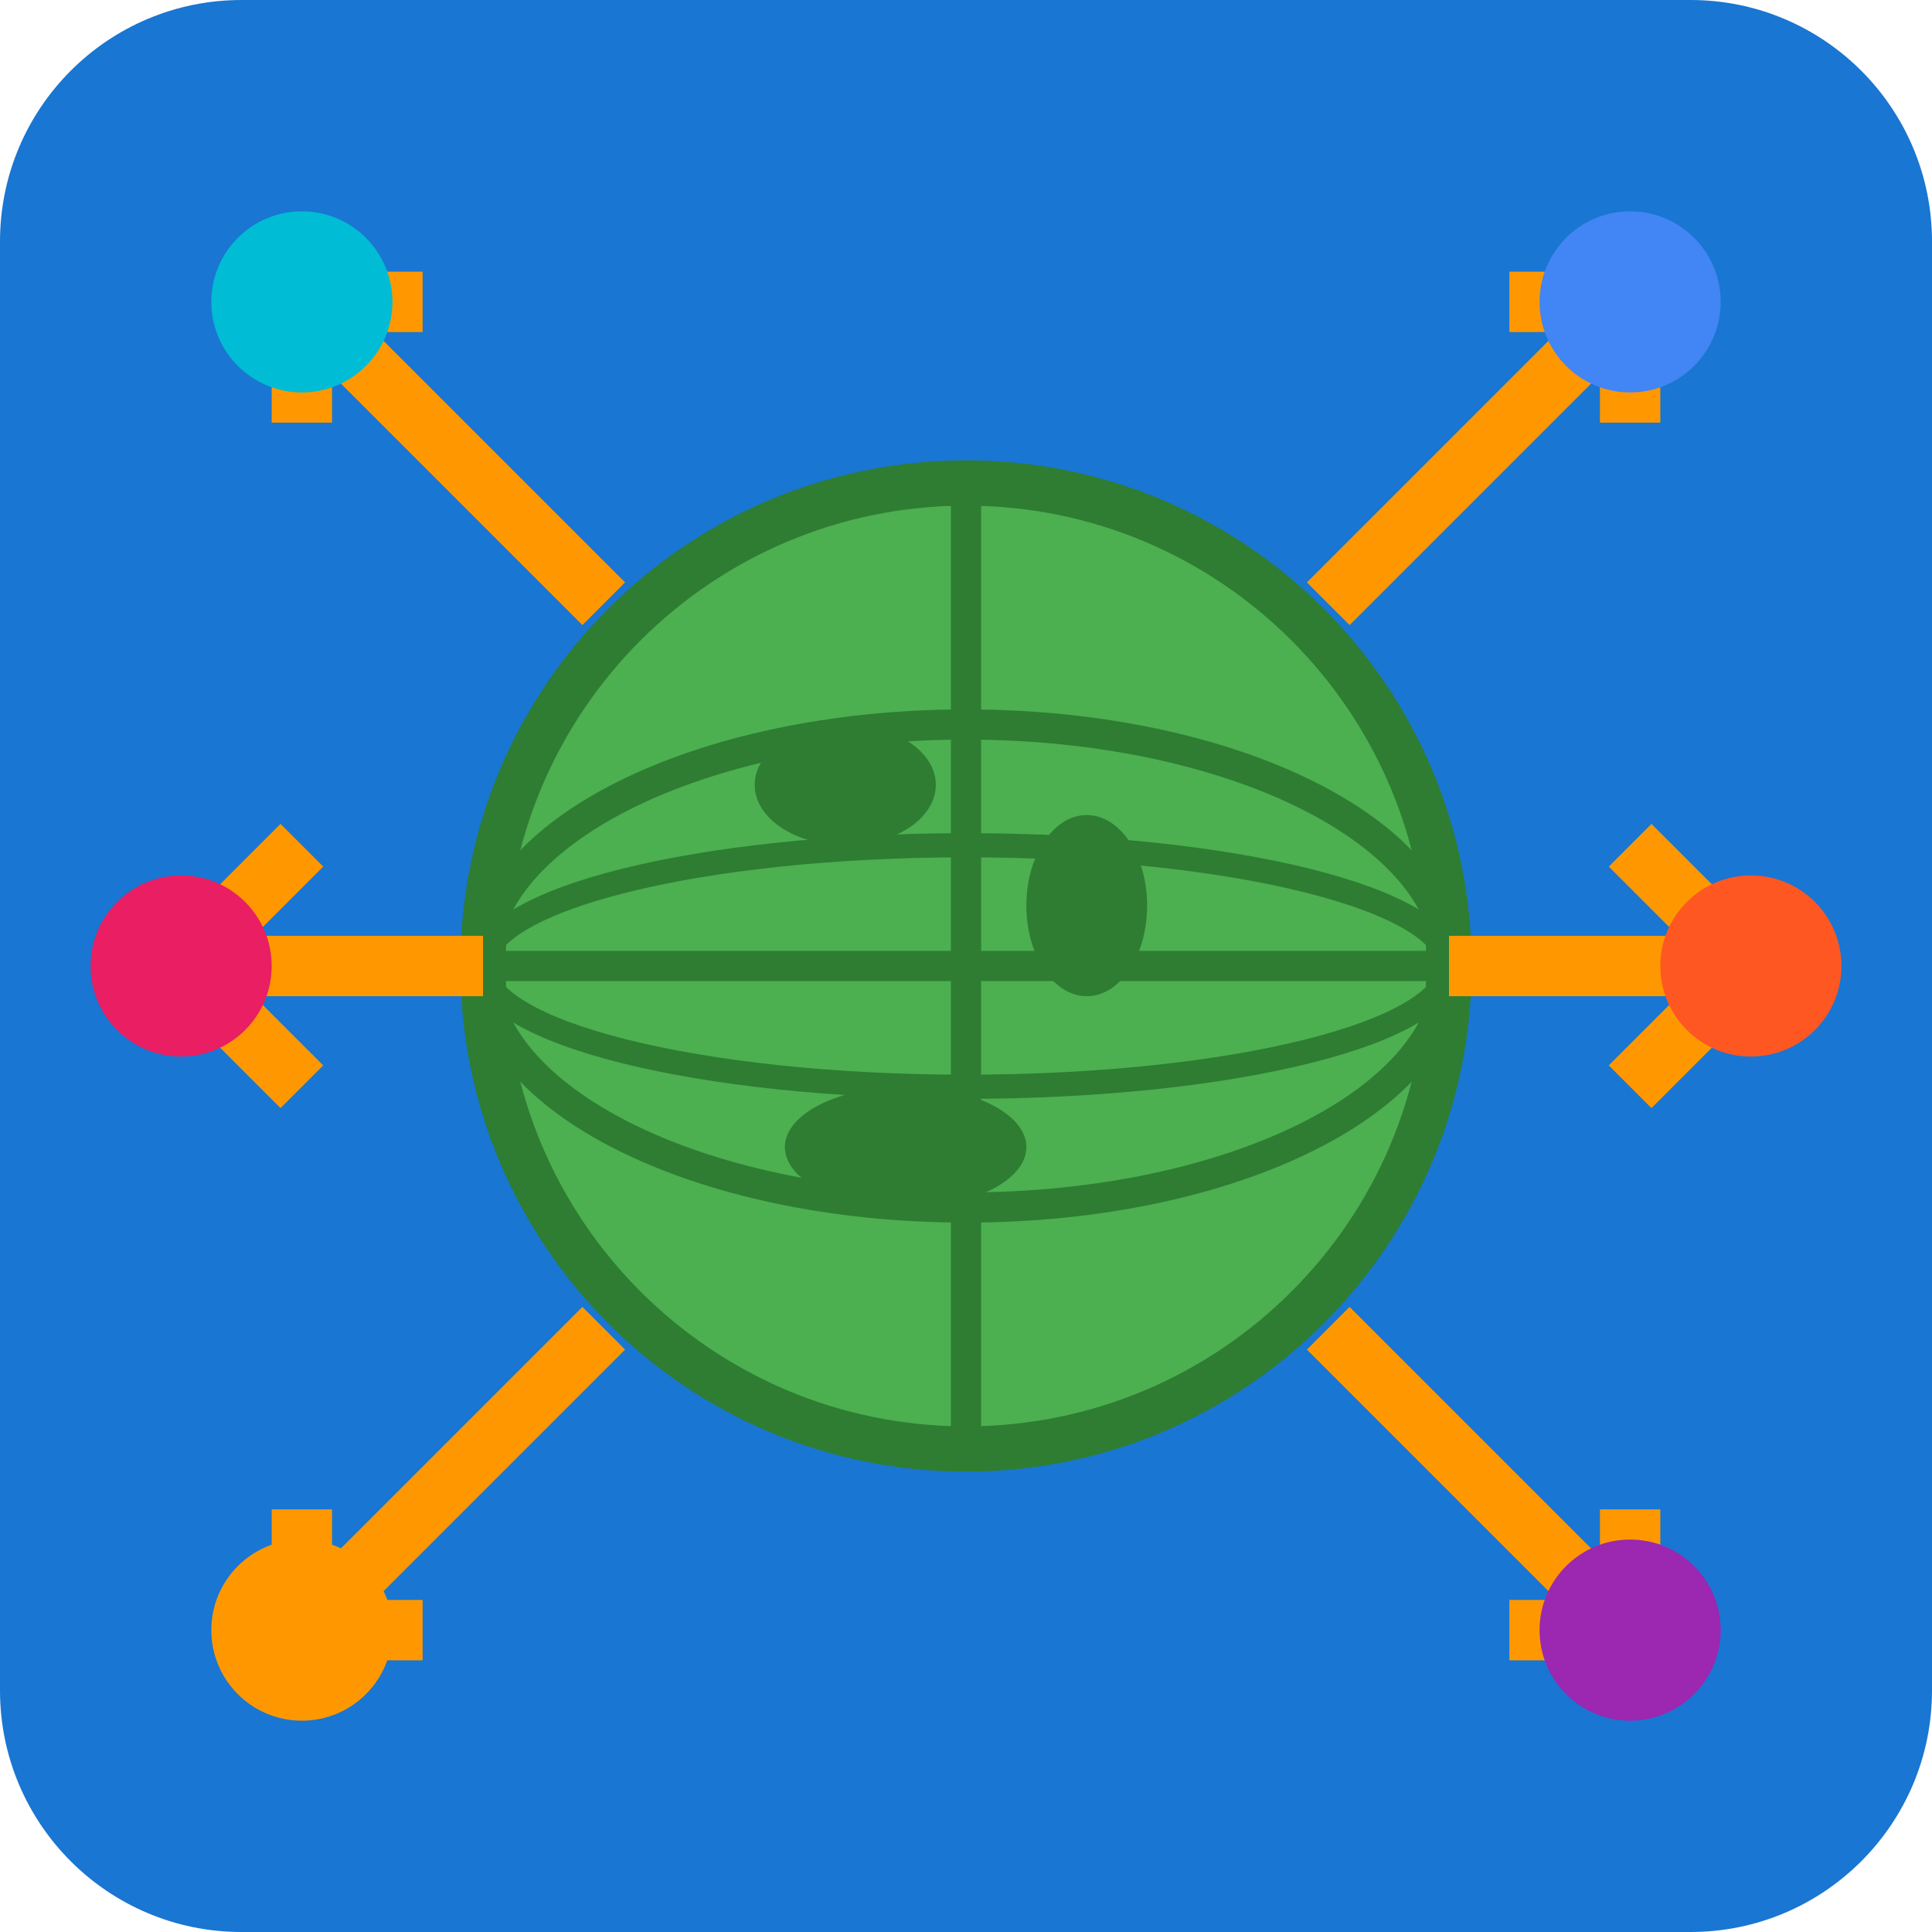
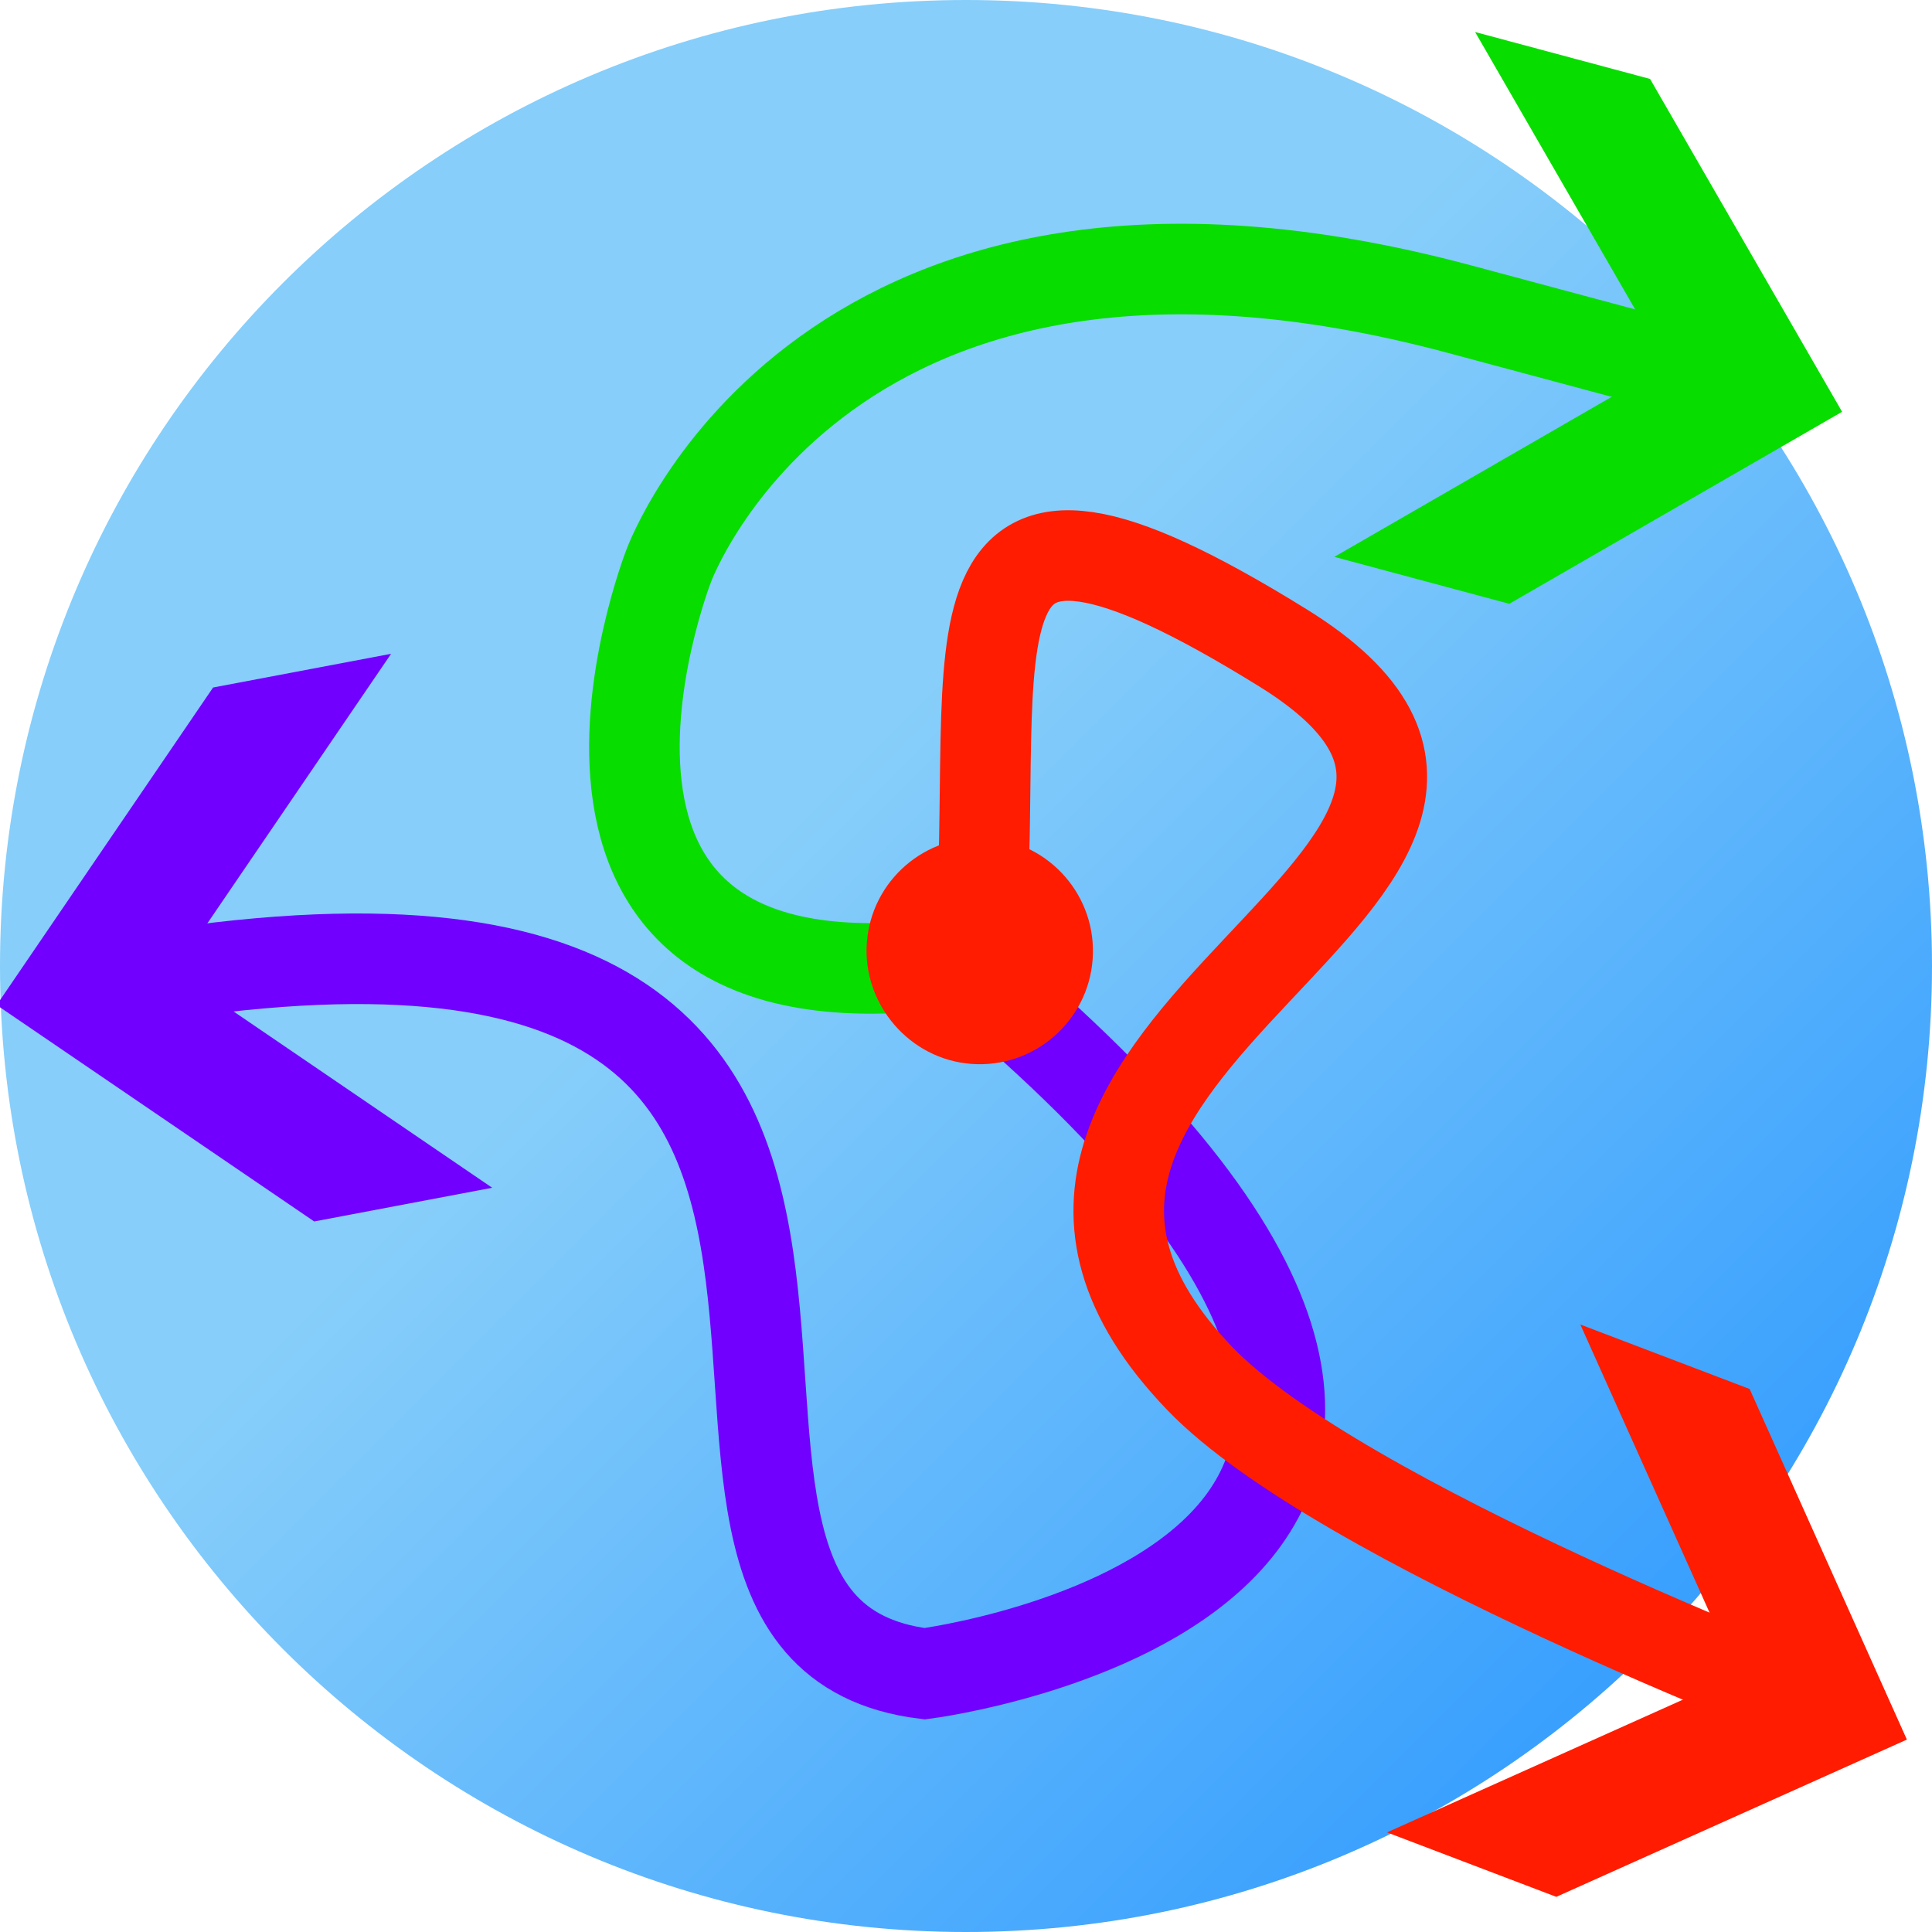
- <svg xmlns="http://www.w3.org/2000/svg" width="64" height="64" viewBox="0 0 64 64">
-   <rect width="64" height="64" rx="8" fill="#1976D2" />
-   <circle cx="32" cy="32" r="16" fill="#4CAF50" />
-   <circle cx="32" cy="32" r="16" fill="none" stroke="#2E7D32" stroke-width="1.5" />
-   <ellipse cx="32" cy="32" rx="16" ry="8" fill="none" stroke="#2E7D32" stroke-width="1" />
-   <ellipse cx="32" cy="32" rx="16" ry="4" fill="none" stroke="#2E7D32" stroke-width="0.8" />
-   <line x1="16" y1="32" x2="48" y2="32" stroke="#2E7D32" stroke-width="1" />
-   <line x1="32" y1="16" x2="32" y2="48" stroke="#2E7D32" stroke-width="1" />
-   <ellipse cx="28" cy="26" rx="3" ry="2" fill="#2E7D32" />
-   <ellipse cx="36" cy="30" rx="2" ry="3" fill="#2E7D32" />
-   <ellipse cx="30" cy="38" rx="4" ry="2" fill="#2E7D32" />
-   <g stroke="#FF9800" stroke-width="2" fill="none">
-     <path d="M44 20 L54 10" />
-     <path d="M50 10 L54 10 L54 14" />
-   </g>
-   <g stroke="#FF9800" stroke-width="2" fill="none">
-     <path d="M48 32 L58 32" />
-     <path d="M54 28 L58 32 L54 36" />
-   </g>
-   <g stroke="#FF9800" stroke-width="2" fill="none">
-     <path d="M44 44 L54 54" />
-     <path d="M50 54 L54 54 L54 50" />
-   </g>
-   <g stroke="#FF9800" stroke-width="2" fill="none">
-     <path d="M20 44 L10 54" />
-     <path d="M14 54 L10 54 L10 50" />
-   </g>
-   <g stroke="#FF9800" stroke-width="2" fill="none">
-     <path d="M16 32 L6 32" />
-     <path d="M10 28 L6 32 L10 36" />
-   </g>
-   <g stroke="#FF9800" stroke-width="2" fill="none">
-     <path d="M20 20 L10 10" />
-     <path d="M14 10 L10 10 L10 14" />
-   </g>
-   <circle cx="54" cy="10" r="3" fill="#4285F4" />
-   <circle cx="58" cy="32" r="3" fill="#FF5722" />
-   <circle cx="54" cy="54" r="3" fill="#9C27B0" />
-   <circle cx="10" cy="54" r="3" fill="#FF9800" />
-   <circle cx="6" cy="32" r="3" fill="#E91E63" />
-   <circle cx="10" cy="10" r="3" fill="#00BCD4" />
+ <svg xmlns="http://www.w3.org/2000/svg" width="640" height="640" viewBox="0 0 100 100" version="1.1" id="svg4">
+   <defs id="defs4">
+     <marker style="overflow:visible" id="Dot" refX="0" refY="0" orient="auto" markerWidth="0.5" markerHeight="0.5" viewBox="0 0 1 1" preserveAspectRatio="xMidYMid">
+       <path transform="scale(0.5)" style="fill:context-stroke;fill-rule:evenodd;stroke:none" d="M 5,0 C 5,2.76 2.76,5 0,5 -2.76,5 -5,2.76 -5,0 c 0,-2.76 2.3,-5 5,-5 2.76,0 5,2.24 5,5 z" id="path17" />
+     </marker>
+     <marker style="overflow:visible" id="marker9" refX="0" refY="0" orient="auto-start-reverse" markerWidth="1" markerHeight="1" viewBox="0 0 1 1" preserveAspectRatio="xMidYMid">
+       <path style="fill:context-stroke;fill-rule:evenodd;stroke:none" d="m 1,0 -3,3 h -2 l 3,-3 -3,-3 h 2 z" id="path9" />
+     </marker>
+     <marker style="overflow:visible" id="marker7" refX="0" refY="0" orient="auto-start-reverse" markerWidth="1" markerHeight="1" viewBox="0 0 1 1" preserveAspectRatio="xMidYMid">
+       <path style="fill:context-stroke;fill-rule:evenodd;stroke:none" d="m 1,0 -3,3 h -2 l 3,-3 -3,-3 h 2 z" id="path7" />
+     </marker>
+     <marker style="overflow:visible" id="ArrowWideHeavy" refX="0" refY="0" orient="auto-start-reverse" markerWidth="1" markerHeight="1" viewBox="0 0 1 1" preserveAspectRatio="xMidYMid">
+       <path style="fill:context-stroke;fill-rule:evenodd;stroke:none" d="m 1,0 -3,3 h -2 l 3,-3 -3,-3 h 2 z" id="path3" />
+     </marker>
+     <linearGradient id="globeGradient" x1="10" y1="10" x2="90" y2="90" gradientUnits="userSpaceOnUse" gradientTransform="matrix(1.25,0,0,1.25,-12.5,-12.5)">
+       <stop offset="0.418" style="stop-color:#87CEFA;stop-opacity:1" id="stop1" />
+       <stop offset="100%" style="stop-color:#1E90FF;stop-opacity:1" id="stop2" />
+     </linearGradient>
+     <linearGradient id="arrowGradient" x1="0%" y1="0%" x2="100%" y2="0%">
+       <stop offset="0%" style="stop-color:#00BFFF;stop-opacity:1" id="stop3" />
+       <stop offset="100%" style="stop-color:#4682B4;stop-opacity:1" id="stop4" />
+     </linearGradient>
+   </defs>
+   <circle cx="50" cy="50" fill="url(#globeGradient)" id="circle4" style="fill:url(#globeGradient);stroke-width:1.25" r="50" />
+   <path style="fill:none;stroke:#7100ff;stroke-width:4.688;stroke-dasharray:none;stroke-opacity:1;marker-end:url(#ArrowWideHeavy)" d="M 50.196,50.341 C 87.622,81.54 47.863,86.632 47.863,86.632 27.861,84.156 57.6,41.081 4.434,51.148" id="path4" />
+   <path style="fill:none;stroke:#08dd00;stroke-width:4.688;stroke-dasharray:none;stroke-opacity:1;marker-end:url(#marker7)" d="M 51.241,49.504 C 24.814,54.342 34.615,29.28 34.615,29.28 c 0,0 8.065,-22.096 40.943,-13.275 l 15.261,4.094" id="path5" />
+   <path style="fill:none;stroke:#ff1c00;stroke-width:4.688;stroke-dasharray:none;stroke-opacity:1;marker-end:url(#marker9);marker-start:url(#Dot)" d="M 50.711,49.224 C 51.867,33.036 47.738,21.969 66.403,33.532 85.069,45.095 45.425,54.015 62.109,71.359 69.319,78.855 94.319,88.373 94.319,88.373" id="path8" />
</svg>
